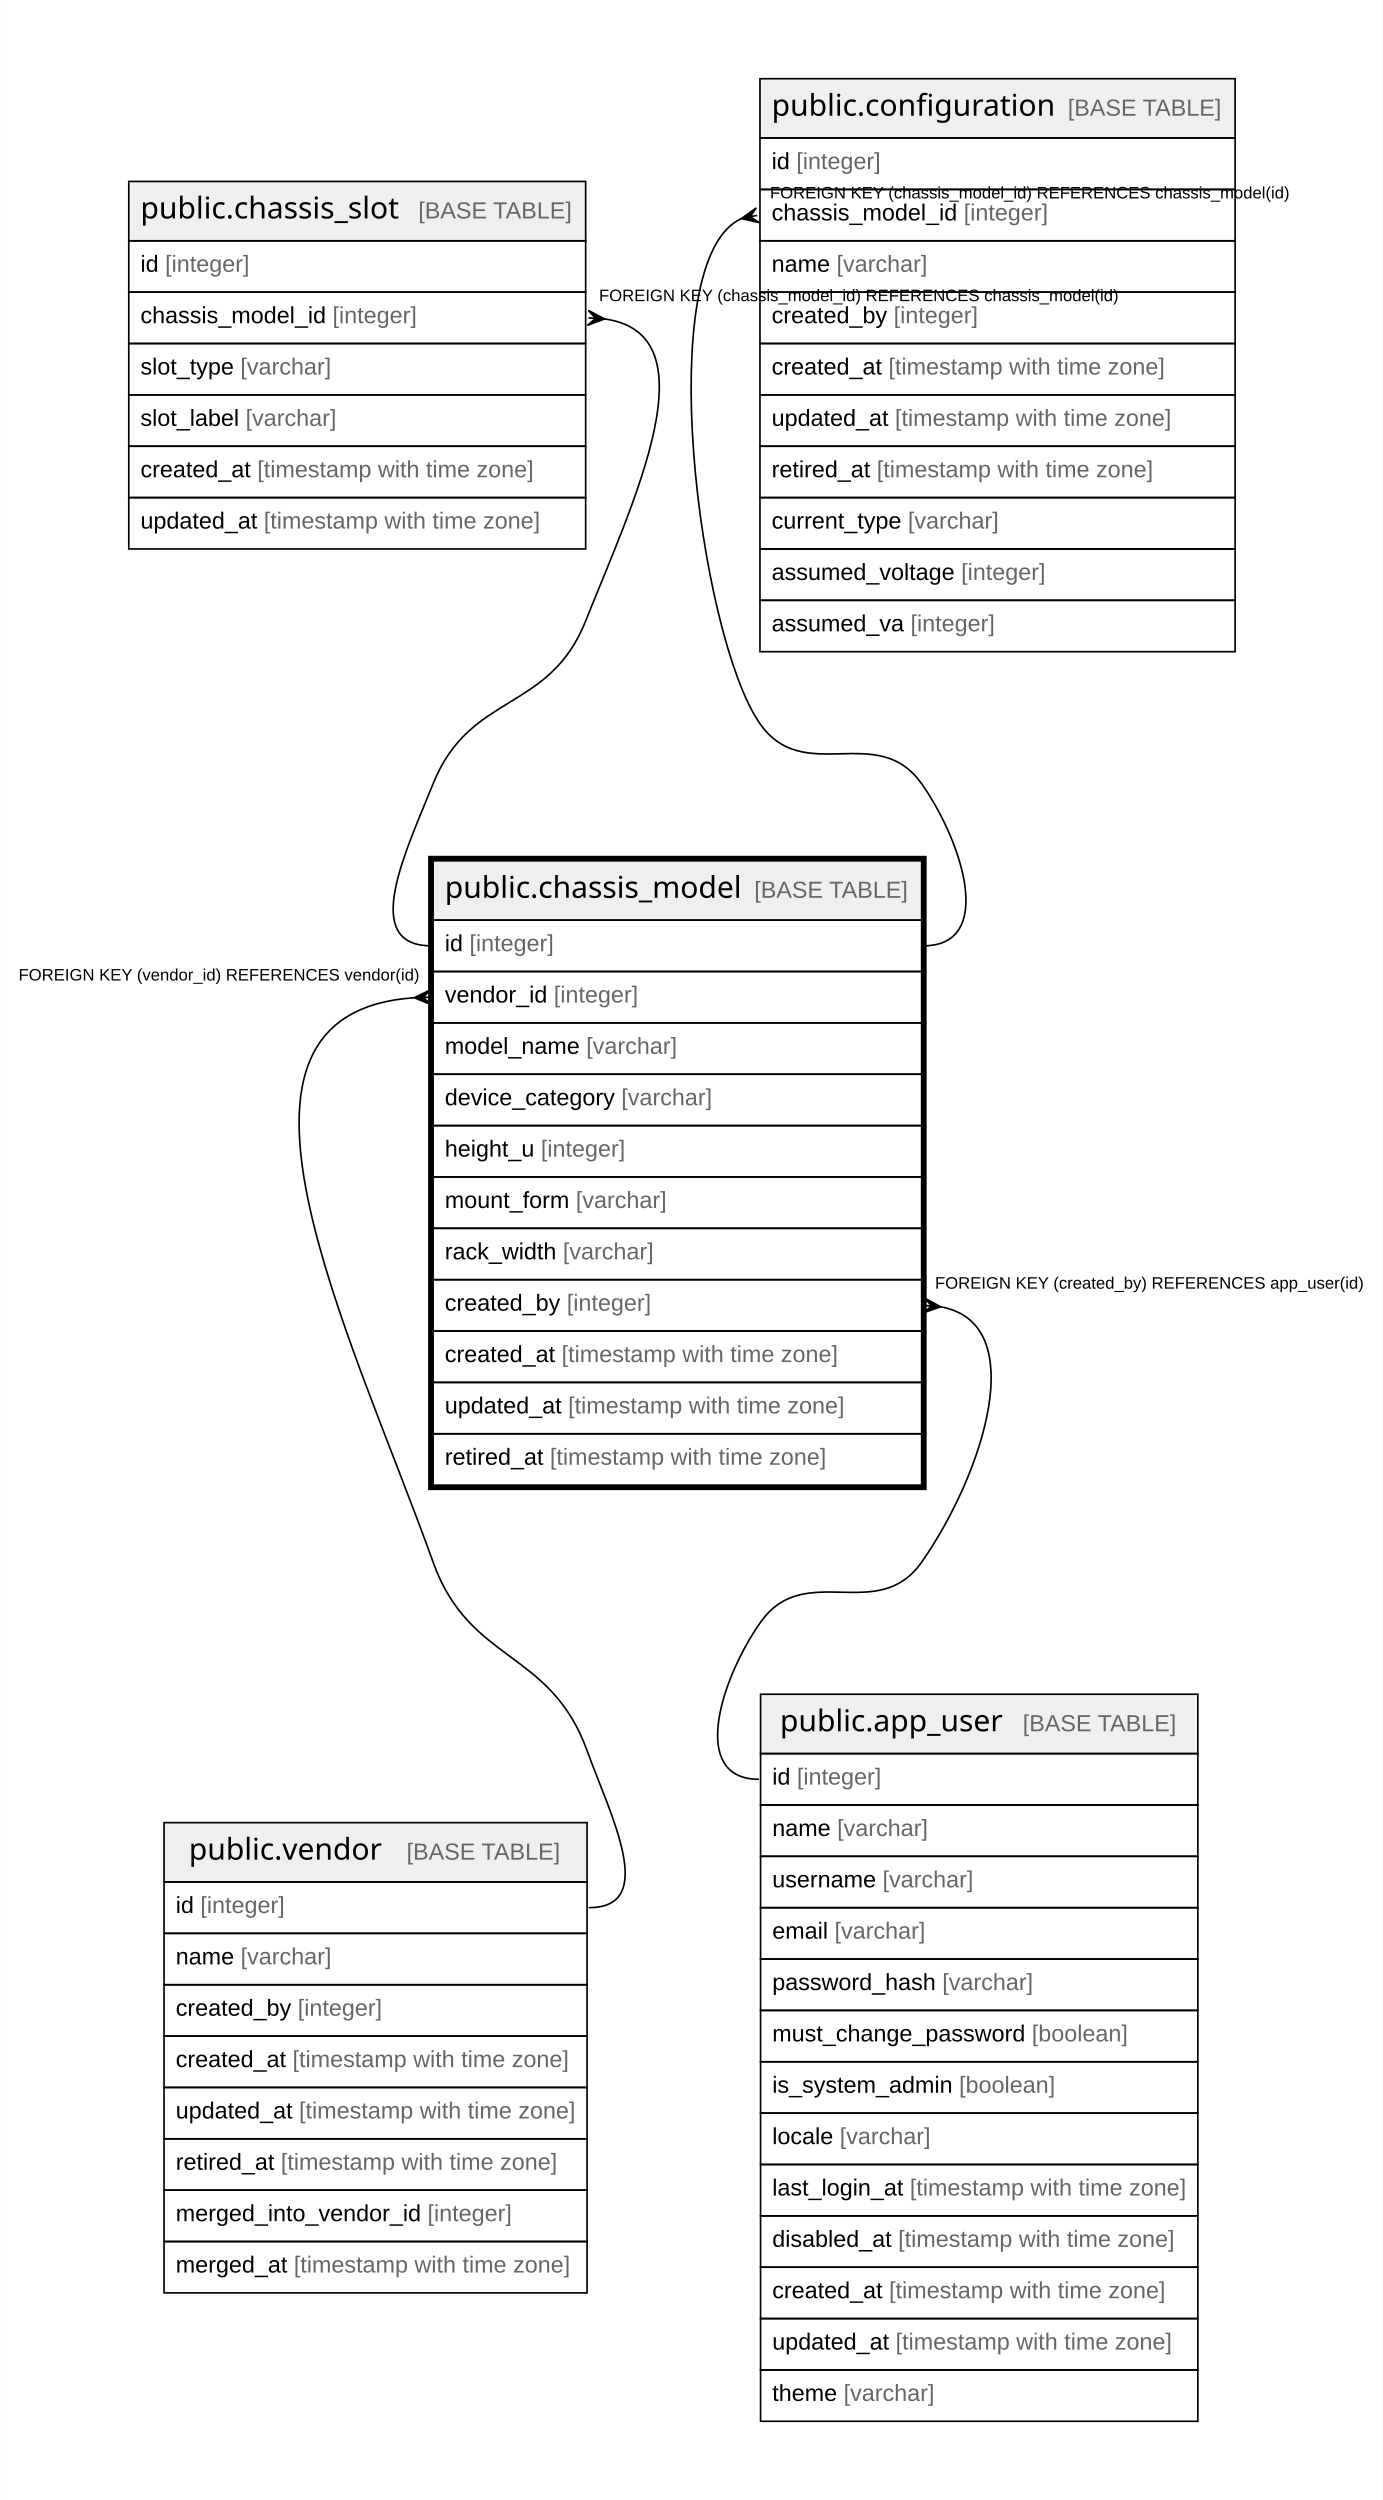
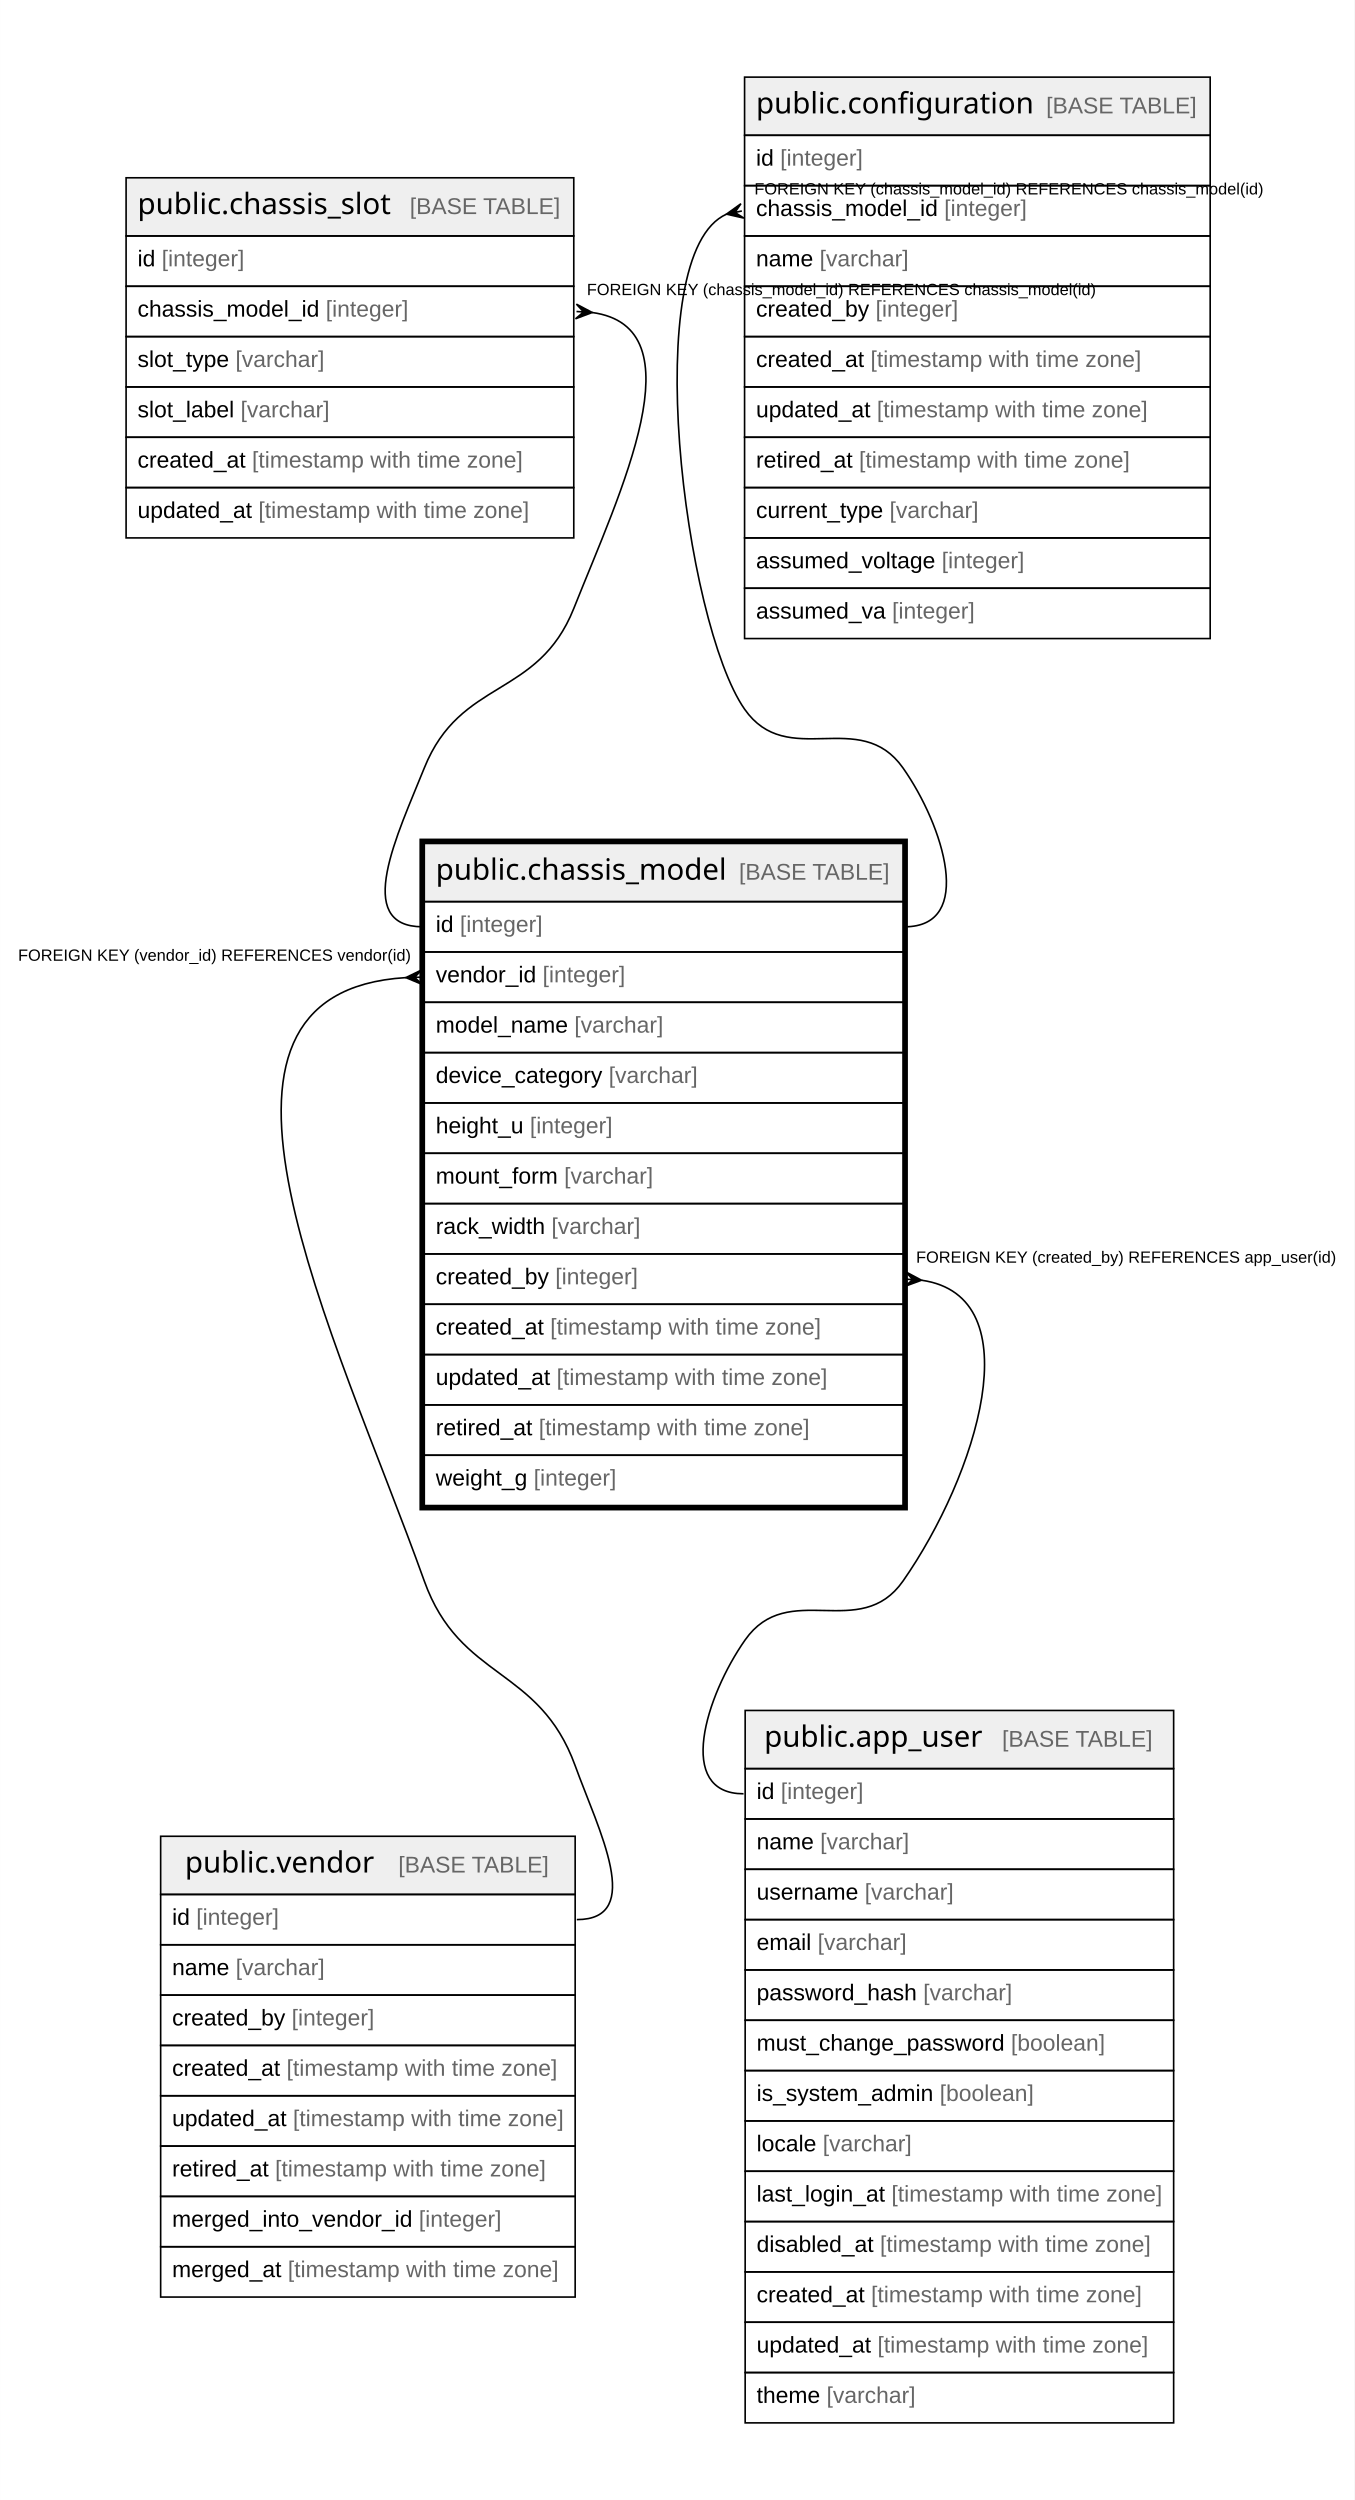
- <svg xmlns="http://www.w3.org/2000/svg" width="829pt" height="1499pt" viewBox="0.00 0.00 828.90 1499.20">
-   <g id="graph0" class="graph" transform="scale(1 1) rotate(0) translate(4 1495.2)">
-     <polygon fill="white" stroke="none" points="-4,4 -4,-1495.2 824.9,-1495.2 824.9,4 -4,4" />
+ <svg xmlns="http://www.w3.org/2000/svg" width="829pt" height="1530pt" viewBox="0.00 0.00 828.90 1530.00">
+   <g id="graph0" class="graph" transform="scale(1 1) rotate(0) translate(4 1526)">
+     <polygon fill="white" stroke="none" points="-4,4 -4,-1526 824.9,-1526 824.9,4 -4,4" />
    <g id="node1" class="node">
-       <polygon fill="#efefef" stroke="none" points="255.62,-943.4 255.62,-979 548.59,-979 548.59,-943.4 255.62,-943.4" />
-       <polygon fill="none" stroke="black" points="255.62,-943.4 255.62,-979 548.59,-979 548.59,-943.4 255.62,-943.4" />
-       <text text-anchor="start" x="262.62" y="-956.8" font-family="Arial Bold" font-size="18.00">public.chassis_model</text>
-       <text text-anchor="start" x="417.1" y="-956.8" font-family="Arial" font-size="14.00">    </text>
-       <text text-anchor="start" x="448.22" y="-956.8" font-family="Arial" font-size="14.00" fill="#666666">[BASE TABLE]</text>
+       <polygon fill="#efefef" stroke="none" points="255.62,-974.2 255.62,-1009.8 548.59,-1009.8 548.59,-974.2 255.62,-974.2" />
+       <polygon fill="none" stroke="black" points="255.62,-974.2 255.62,-1009.8 548.59,-1009.8 548.59,-974.2 255.62,-974.2" />
+       <text text-anchor="start" x="262.62" y="-987.6" font-family="Arial Bold" font-size="18.00">public.chassis_model</text>
+       <text text-anchor="start" x="417.1" y="-987.6" font-family="Arial" font-size="14.00">    </text>
+       <text text-anchor="start" x="448.22" y="-987.6" font-family="Arial" font-size="14.00" fill="#666666">[BASE TABLE]</text>
+       <polygon fill="none" stroke="black" points="255.62,-943.4 255.62,-974.2 548.59,-974.2 548.59,-943.4 255.62,-943.4" />
+       <text text-anchor="start" x="262.62" y="-955.6" font-family="Arial" font-size="14.00">id </text>
+       <text text-anchor="start" x="277.41" y="-955.6" font-family="Arial" font-size="14.00" fill="#666666">[integer]</text>
      <polygon fill="none" stroke="black" points="255.62,-912.6 255.62,-943.4 548.59,-943.4 548.59,-912.6 255.62,-912.6" />
-       <text text-anchor="start" x="262.62" y="-924.8" font-family="Arial" font-size="14.00">id </text>
-       <text text-anchor="start" x="277.41" y="-924.8" font-family="Arial" font-size="14.00" fill="#666666">[integer]</text>
+       <text text-anchor="start" x="262.62" y="-924.8" font-family="Arial" font-size="14.00">vendor_id </text>
+       <text text-anchor="start" x="328" y="-924.8" font-family="Arial" font-size="14.00" fill="#666666">[integer]</text>
      <polygon fill="none" stroke="black" points="255.62,-881.8 255.62,-912.6 548.59,-912.6 548.59,-881.8 255.62,-881.8" />
-       <text text-anchor="start" x="262.62" y="-894" font-family="Arial" font-size="14.00">vendor_id </text>
-       <text text-anchor="start" x="328" y="-894" font-family="Arial" font-size="14.00" fill="#666666">[integer]</text>
+       <text text-anchor="start" x="262.62" y="-894" font-family="Arial" font-size="14.00">model_name </text>
+       <text text-anchor="start" x="347.45" y="-894" font-family="Arial" font-size="14.00" fill="#666666">[varchar]</text>
      <polygon fill="none" stroke="black" points="255.62,-851 255.62,-881.8 548.59,-881.8 548.59,-851 255.62,-851" />
-       <text text-anchor="start" x="262.62" y="-863.2" font-family="Arial" font-size="14.00">model_name </text>
-       <text text-anchor="start" x="347.45" y="-863.2" font-family="Arial" font-size="14.00" fill="#666666">[varchar]</text>
+       <text text-anchor="start" x="262.62" y="-863.2" font-family="Arial" font-size="14.00">device_category </text>
+       <text text-anchor="start" x="368.47" y="-863.2" font-family="Arial" font-size="14.00" fill="#666666">[varchar]</text>
      <polygon fill="none" stroke="black" points="255.62,-820.2 255.62,-851 548.59,-851 548.59,-820.2 255.62,-820.2" />
-       <text text-anchor="start" x="262.62" y="-832.4" font-family="Arial" font-size="14.00">device_category </text>
-       <text text-anchor="start" x="368.47" y="-832.4" font-family="Arial" font-size="14.00" fill="#666666">[varchar]</text>
+       <text text-anchor="start" x="262.62" y="-832.4" font-family="Arial" font-size="14.00">height_u </text>
+       <text text-anchor="start" x="320.23" y="-832.4" font-family="Arial" font-size="14.00" fill="#666666">[integer]</text>
      <polygon fill="none" stroke="black" points="255.62,-789.4 255.62,-820.2 548.59,-820.2 548.59,-789.4 255.62,-789.4" />
-       <text text-anchor="start" x="262.62" y="-801.6" font-family="Arial" font-size="14.00">height_u </text>
-       <text text-anchor="start" x="320.23" y="-801.6" font-family="Arial" font-size="14.00" fill="#666666">[integer]</text>
+       <text text-anchor="start" x="262.62" y="-801.6" font-family="Arial" font-size="14.00">mount_form </text>
+       <text text-anchor="start" x="341.21" y="-801.6" font-family="Arial" font-size="14.00" fill="#666666">[varchar]</text>
      <polygon fill="none" stroke="black" points="255.62,-758.6 255.62,-789.4 548.59,-789.4 548.59,-758.6 255.62,-758.6" />
-       <text text-anchor="start" x="262.62" y="-770.8" font-family="Arial" font-size="14.00">mount_form </text>
-       <text text-anchor="start" x="341.21" y="-770.8" font-family="Arial" font-size="14.00" fill="#666666">[varchar]</text>
+       <text text-anchor="start" x="262.62" y="-770.8" font-family="Arial" font-size="14.00">rack_width </text>
+       <text text-anchor="start" x="333.43" y="-770.8" font-family="Arial" font-size="14.00" fill="#666666">[varchar]</text>
      <polygon fill="none" stroke="black" points="255.62,-727.8 255.62,-758.6 548.59,-758.6 548.59,-727.8 255.62,-727.8" />
-       <text text-anchor="start" x="262.62" y="-740" font-family="Arial" font-size="14.00">rack_width </text>
-       <text text-anchor="start" x="333.43" y="-740" font-family="Arial" font-size="14.00" fill="#666666">[varchar]</text>
+       <text text-anchor="start" x="262.62" y="-740" font-family="Arial" font-size="14.00">created_by </text>
+       <text text-anchor="start" x="335.78" y="-740" font-family="Arial" font-size="14.00" fill="#666666">[integer]</text>
      <polygon fill="none" stroke="black" points="255.62,-697 255.62,-727.8 548.59,-727.8 548.59,-697 255.62,-697" />
-       <text text-anchor="start" x="262.62" y="-709.2" font-family="Arial" font-size="14.00">created_by </text>
-       <text text-anchor="start" x="335.78" y="-709.2" font-family="Arial" font-size="14.00" fill="#666666">[integer]</text>
+       <text text-anchor="start" x="262.62" y="-709.2" font-family="Arial" font-size="14.00">created_at </text>
+       <text text-anchor="start" x="332.67" y="-709.2" font-family="Arial" font-size="14.00" fill="#666666">[timestamp with time zone]</text>
      <polygon fill="none" stroke="black" points="255.62,-666.2 255.62,-697 548.59,-697 548.59,-666.2 255.62,-666.2" />
-       <text text-anchor="start" x="262.62" y="-678.4" font-family="Arial" font-size="14.00">created_at </text>
-       <text text-anchor="start" x="332.67" y="-678.4" font-family="Arial" font-size="14.00" fill="#666666">[timestamp with time zone]</text>
+       <text text-anchor="start" x="262.62" y="-678.4" font-family="Arial" font-size="14.00">updated_at </text>
+       <text text-anchor="start" x="336.58" y="-678.4" font-family="Arial" font-size="14.00" fill="#666666">[timestamp with time zone]</text>
      <polygon fill="none" stroke="black" points="255.62,-635.4 255.62,-666.2 548.59,-666.2 548.59,-635.4 255.62,-635.4" />
-       <text text-anchor="start" x="262.62" y="-647.6" font-family="Arial" font-size="14.00">updated_at </text>
-       <text text-anchor="start" x="336.58" y="-647.6" font-family="Arial" font-size="14.00" fill="#666666">[timestamp with time zone]</text>
+       <text text-anchor="start" x="262.62" y="-647.6" font-family="Arial" font-size="14.00">retired_at </text>
+       <text text-anchor="start" x="325.66" y="-647.6" font-family="Arial" font-size="14.00" fill="#666666">[timestamp with time zone]</text>
      <polygon fill="none" stroke="black" points="255.62,-604.6 255.62,-635.4 548.59,-635.4 548.59,-604.6 255.62,-604.6" />
-       <text text-anchor="start" x="262.62" y="-616.8" font-family="Arial" font-size="14.00">retired_at </text>
-       <text text-anchor="start" x="325.66" y="-616.8" font-family="Arial" font-size="14.00" fill="#666666">[timestamp with time zone]</text>
-       <polygon fill="none" stroke="black" stroke-width="3" points="254.12,-603.1 254.12,-980.5 550.09,-980.5 550.09,-603.1 254.12,-603.1" />
+       <text text-anchor="start" x="262.62" y="-616.8" font-family="Arial" font-size="14.00">weight_g </text>
+       <text text-anchor="start" x="322.56" y="-616.8" font-family="Arial" font-size="14.00" fill="#666666">[integer]</text>
+       <polygon fill="none" stroke="black" stroke-width="3" points="254.12,-603.1 254.12,-1011.3 550.09,-1011.3 550.09,-603.1 254.12,-603.1" />
    </g>
    <g id="node4" class="node">
      <polygon fill="#efefef" stroke="none" points="94.27,-366.6 94.27,-402.2 347.95,-402.2 347.95,-366.6 94.27,-366.6" />
      <polygon fill="none" stroke="black" points="94.27,-366.6 94.27,-402.2 347.95,-402.2 347.95,-366.6 94.27,-366.6" />
      <text text-anchor="start" x="109.13" y="-380" font-family="Arial Bold" font-size="18.00">public.vendor</text>
      <text text-anchor="start" x="208.6" y="-380" font-family="Arial" font-size="14.00">    </text>
      <text text-anchor="start" x="239.72" y="-380" font-family="Arial" font-size="14.00" fill="#666666">[BASE TABLE]</text>
      <polygon fill="none" stroke="black" points="94.27,-335.8 94.27,-366.6 347.95,-366.6 347.95,-335.8 94.27,-335.8" />
      <text text-anchor="start" x="101.27" y="-348" font-family="Arial" font-size="14.00">id </text>
      <text text-anchor="start" x="116.05" y="-348" font-family="Arial" font-size="14.00" fill="#666666">[integer]</text>
      <polygon fill="none" stroke="black" points="94.27,-305 94.27,-335.8 347.95,-335.8 347.95,-305 94.27,-305" />
      <text text-anchor="start" x="101.27" y="-317.2" font-family="Arial" font-size="14.00">name </text>
      <text text-anchor="start" x="140.18" y="-317.2" font-family="Arial" font-size="14.00" fill="#666666">[varchar]</text>
      <polygon fill="none" stroke="black" points="94.27,-274.2 94.27,-305 347.95,-305 347.95,-274.2 94.27,-274.2" />
      <text text-anchor="start" x="101.27" y="-286.4" font-family="Arial" font-size="14.00">created_by </text>
      <text text-anchor="start" x="174.43" y="-286.4" font-family="Arial" font-size="14.00" fill="#666666">[integer]</text>
      <polygon fill="none" stroke="black" points="94.27,-243.4 94.27,-274.2 347.95,-274.2 347.95,-243.4 94.27,-243.4" />
      <text text-anchor="start" x="101.27" y="-255.6" font-family="Arial" font-size="14.00">created_at </text>
      <text text-anchor="start" x="171.31" y="-255.6" font-family="Arial" font-size="14.00" fill="#666666">[timestamp with time zone]</text>
      <polygon fill="none" stroke="black" points="94.27,-212.6 94.27,-243.4 347.95,-243.4 347.95,-212.6 94.27,-212.6" />
      <text text-anchor="start" x="101.27" y="-224.8" font-family="Arial" font-size="14.00">updated_at </text>
      <text text-anchor="start" x="175.23" y="-224.8" font-family="Arial" font-size="14.00" fill="#666666">[timestamp with time zone]</text>
      <polygon fill="none" stroke="black" points="94.27,-181.8 94.27,-212.6 347.95,-212.6 347.95,-181.8 94.27,-181.8" />
      <text text-anchor="start" x="101.27" y="-194" font-family="Arial" font-size="14.00">retired_at </text>
      <text text-anchor="start" x="164.3" y="-194" font-family="Arial" font-size="14.00" fill="#666666">[timestamp with time zone]</text>
      <polygon fill="none" stroke="black" points="94.27,-151 94.27,-181.8 347.95,-181.8 347.95,-151 94.27,-151" />
      <text text-anchor="start" x="101.27" y="-163.2" font-family="Arial" font-size="14.00">merged_into_vendor_id </text>
      <text text-anchor="start" x="252.26" y="-163.2" font-family="Arial" font-size="14.00" fill="#666666">[integer]</text>
      <polygon fill="none" stroke="black" points="94.27,-120.2 94.27,-151 347.95,-151 347.95,-120.2 94.27,-120.2" />
      <text text-anchor="start" x="101.27" y="-132.4" font-family="Arial" font-size="14.00">merged_at </text>
      <text text-anchor="start" x="172.09" y="-132.4" font-family="Arial" font-size="14.00" fill="#666666">[timestamp with time zone]</text>
    </g>
    <g id="edge3" class="edge">
-       <path fill="none" stroke="black" d="M244.45,-896.88C108.74,-887.99 206.03,-696.83 255.62,-558.4 277.5,-497.35 325.84,-506.37 347.95,-445.4 362.22,-406.04 390.82,-351.2 348.95,-351.2" />
-       <polygon fill="black" stroke="black" points="244.3,-896.87 254.15,-901.69 249.63,-897.04 253.96,-897.18 253.96,-897.18 253.96,-897.18 249.63,-897.04 254.43,-892.69 244.3,-896.87" />
-       <text text-anchor="start" x="7" y="-907.2" font-family="Arial" font-size="10.00">FOREIGN KEY (vendor_id) REFERENCES vendor(id)</text>
+       <path fill="none" stroke="black" d="M244.41,-927.71C95.05,-918.79 201.43,-709.73 255.62,-558.4 277.49,-497.34 325.84,-506.37 347.95,-445.4 362.22,-406.04 390.82,-351.2 348.95,-351.2" />
+       <polygon fill="black" stroke="black" points="244.29,-927.7 254.16,-932.49 249.63,-927.86 253.96,-927.98 253.96,-927.98 253.96,-927.98 249.63,-927.86 254.42,-923.49 244.29,-927.7" />
+       <text text-anchor="start" x="7" y="-938" font-family="Arial" font-size="10.00">FOREIGN KEY (vendor_id) REFERENCES vendor(id)</text>
    </g>
    <g id="node5" class="node">
      <polygon fill="#efefef" stroke="none" points="451.99,-443.6 451.99,-479.2 714.22,-479.2 714.22,-443.6 451.99,-443.6" />
      <polygon fill="none" stroke="black" points="451.99,-443.6 451.99,-479.2 714.22,-479.2 714.22,-443.6 451.99,-443.6" />
      <text text-anchor="start" x="463.63" y="-457" font-family="Arial Bold" font-size="18.00">public.app_user</text>
      <text text-anchor="start" x="578.1" y="-457" font-family="Arial" font-size="14.00">    </text>
      <text text-anchor="start" x="609.21" y="-457" font-family="Arial" font-size="14.00" fill="#666666">[BASE TABLE]</text>
      <polygon fill="none" stroke="black" points="451.99,-412.8 451.99,-443.6 714.22,-443.6 714.22,-412.8 451.99,-412.8" />
      <text text-anchor="start" x="458.99" y="-425" font-family="Arial" font-size="14.00">id </text>
      <text text-anchor="start" x="473.78" y="-425" font-family="Arial" font-size="14.00" fill="#666666">[integer]</text>
      <polygon fill="none" stroke="black" points="451.99,-382 451.99,-412.8 714.22,-412.8 714.22,-382 451.99,-382" />
      <text text-anchor="start" x="458.99" y="-394.2" font-family="Arial" font-size="14.00">name </text>
      <text text-anchor="start" x="497.9" y="-394.2" font-family="Arial" font-size="14.00" fill="#666666">[varchar]</text>
      <polygon fill="none" stroke="black" points="451.99,-351.2 451.99,-382 714.22,-382 714.22,-351.2 451.99,-351.2" />
      <text text-anchor="start" x="458.99" y="-363.4" font-family="Arial" font-size="14.00">username </text>
      <text text-anchor="start" x="525.14" y="-363.4" font-family="Arial" font-size="14.00" fill="#666666">[varchar]</text>
      <polygon fill="none" stroke="black" points="451.99,-320.4 451.99,-351.2 714.22,-351.2 714.22,-320.4 451.99,-320.4" />
      <text text-anchor="start" x="458.99" y="-332.6" font-family="Arial" font-size="14.00">email </text>
      <text text-anchor="start" x="496.34" y="-332.6" font-family="Arial" font-size="14.00" fill="#666666">[varchar]</text>
      <polygon fill="none" stroke="black" points="451.99,-289.6 451.99,-320.4 714.22,-320.4 714.22,-289.6 451.99,-289.6" />
      <text text-anchor="start" x="458.99" y="-301.8" font-family="Arial" font-size="14.00">password_hash </text>
      <text text-anchor="start" x="560.95" y="-301.8" font-family="Arial" font-size="14.00" fill="#666666">[varchar]</text>
      <polygon fill="none" stroke="black" points="451.99,-258.8 451.99,-289.6 714.22,-289.6 714.22,-258.8 451.99,-258.8" />
      <text text-anchor="start" x="458.99" y="-271" font-family="Arial" font-size="14.00">must_change_password </text>
      <text text-anchor="start" x="614.64" y="-271" font-family="Arial" font-size="14.00" fill="#666666">[boolean]</text>
      <polygon fill="none" stroke="black" points="451.99,-228 451.99,-258.8 714.22,-258.8 714.22,-228 451.99,-228" />
      <text text-anchor="start" x="458.99" y="-240.2" font-family="Arial" font-size="14.00">is_system_admin </text>
      <text text-anchor="start" x="571.04" y="-240.2" font-family="Arial" font-size="14.00" fill="#666666">[boolean]</text>
      <polygon fill="none" stroke="black" points="451.99,-197.2 451.99,-228 714.22,-228 714.22,-197.2 451.99,-197.2" />
      <text text-anchor="start" x="458.99" y="-209.4" font-family="Arial" font-size="14.00">locale </text>
      <text text-anchor="start" x="499.46" y="-209.4" font-family="Arial" font-size="14.00" fill="#666666">[varchar]</text>
      <polygon fill="none" stroke="black" points="451.99,-166.4 451.99,-197.2 714.22,-197.2 714.22,-166.4 451.99,-166.4" />
      <text text-anchor="start" x="458.99" y="-178.6" font-family="Arial" font-size="14.00">last_login_at </text>
      <text text-anchor="start" x="541.5" y="-178.6" font-family="Arial" font-size="14.00" fill="#666666">[timestamp with time zone]</text>
      <polygon fill="none" stroke="black" points="451.99,-135.6 451.99,-166.4 714.22,-166.4 714.22,-135.6 451.99,-135.6" />
      <text text-anchor="start" x="458.99" y="-147.8" font-family="Arial" font-size="14.00">disabled_at </text>
      <text text-anchor="start" x="534.5" y="-147.8" font-family="Arial" font-size="14.00" fill="#666666">[timestamp with time zone]</text>
      <polygon fill="none" stroke="black" points="451.99,-104.8 451.99,-135.6 714.22,-135.6 714.22,-104.8 451.99,-104.8" />
      <text text-anchor="start" x="458.99" y="-117" font-family="Arial" font-size="14.00">created_at </text>
      <text text-anchor="start" x="529.04" y="-117" font-family="Arial" font-size="14.00" fill="#666666">[timestamp with time zone]</text>
      <polygon fill="none" stroke="black" points="451.99,-74 451.99,-104.8 714.22,-104.8 714.22,-74 451.99,-74" />
      <text text-anchor="start" x="458.99" y="-86.2" font-family="Arial" font-size="14.00">updated_at </text>
      <text text-anchor="start" x="532.95" y="-86.2" font-family="Arial" font-size="14.00" fill="#666666">[timestamp with time zone]</text>
      <polygon fill="none" stroke="black" points="451.99,-43.2 451.99,-74 714.22,-74 714.22,-43.2 451.99,-43.2" />
      <text text-anchor="start" x="458.99" y="-55.4" font-family="Arial" font-size="14.00">theme </text>
      <text text-anchor="start" x="501.79" y="-55.4" font-family="Arial" font-size="14.00" fill="#666666">[varchar]</text>
    </g>
    <g id="edge4" class="edge">
-       <path fill="none" stroke="black" d="M559.95,-711.54C614.7,-701.82 585.67,-611.42 548.59,-558.4 522.33,-520.85 478.33,-559.89 451.99,-522.4 427.93,-488.14 409.13,-428.2 450.99,-428.2" />
-       <polygon fill="black" stroke="black" points="559.89,-711.55 549.55,-707.89 554.57,-711.99 550.26,-712.34 550.26,-712.34 550.26,-712.34 554.57,-711.99 550.29,-716.86 559.89,-711.55" />
-       <text text-anchor="start" x="556.59" y="-722.4" font-family="Arial" font-size="10.00">FOREIGN KEY (created_by) REFERENCES app_user(id)</text>
+       <path fill="none" stroke="black" d="M559.95,-742.5C628.46,-732.75 593.51,-622.71 548.59,-558.4 522.35,-520.84 478.33,-559.89 451.99,-522.4 427.93,-488.14 409.13,-428.2 450.99,-428.2" />
+       <polygon fill="black" stroke="black" points="559.9,-742.51 549.62,-738.69 554.58,-742.86 550.26,-743.16 550.26,-743.16 550.26,-743.16 554.58,-742.86 550.23,-747.67 559.9,-742.51" />
+       <text text-anchor="start" x="556.59" y="-753.2" font-family="Arial" font-size="10.00">FOREIGN KEY (created_by) REFERENCES app_user(id)</text>
    </g>
    <g id="node2" class="node">
-       <polygon fill="#efefef" stroke="none" points="73.12,-1350.8 73.12,-1386.4 347.1,-1386.4 347.1,-1350.8 73.12,-1350.8" />
-       <polygon fill="none" stroke="black" points="73.12,-1350.8 73.12,-1386.4 347.1,-1386.4 347.1,-1350.8 73.12,-1350.8" />
-       <text text-anchor="start" x="80.12" y="-1364.2" font-family="Arial Bold" font-size="18.00">public.chassis_slot</text>
-       <text text-anchor="start" x="215.61" y="-1364.2" font-family="Arial" font-size="14.00">    </text>
-       <text text-anchor="start" x="246.73" y="-1364.2" font-family="Arial" font-size="14.00" fill="#666666">[BASE TABLE]</text>
+       <polygon fill="#efefef" stroke="none" points="73.12,-1381.6 73.12,-1417.2 347.1,-1417.2 347.1,-1381.6 73.12,-1381.6" />
+       <polygon fill="none" stroke="black" points="73.12,-1381.6 73.12,-1417.2 347.1,-1417.2 347.1,-1381.6 73.12,-1381.6" />
+       <text text-anchor="start" x="80.12" y="-1395" font-family="Arial Bold" font-size="18.00">public.chassis_slot</text>
+       <text text-anchor="start" x="215.61" y="-1395" font-family="Arial" font-size="14.00">    </text>
+       <text text-anchor="start" x="246.73" y="-1395" font-family="Arial" font-size="14.00" fill="#666666">[BASE TABLE]</text>
+       <polygon fill="none" stroke="black" points="73.12,-1350.8 73.12,-1381.6 347.1,-1381.6 347.1,-1350.8 73.12,-1350.8" />
+       <text text-anchor="start" x="80.12" y="-1363" font-family="Arial" font-size="14.00">id </text>
+       <text text-anchor="start" x="94.9" y="-1363" font-family="Arial" font-size="14.00" fill="#666666">[integer]</text>
      <polygon fill="none" stroke="black" points="73.12,-1320 73.12,-1350.8 347.1,-1350.8 347.1,-1320 73.12,-1320" />
-       <text text-anchor="start" x="80.12" y="-1332.2" font-family="Arial" font-size="14.00">id </text>
-       <text text-anchor="start" x="94.9" y="-1332.2" font-family="Arial" font-size="14.00" fill="#666666">[integer]</text>
+       <text text-anchor="start" x="80.12" y="-1332.2" font-family="Arial" font-size="14.00">chassis_model_id </text>
+       <text text-anchor="start" x="195.29" y="-1332.2" font-family="Arial" font-size="14.00" fill="#666666">[integer]</text>
      <polygon fill="none" stroke="black" points="73.12,-1289.2 73.12,-1320 347.1,-1320 347.1,-1289.2 73.12,-1289.2" />
-       <text text-anchor="start" x="80.12" y="-1301.4" font-family="Arial" font-size="14.00">chassis_model_id </text>
-       <text text-anchor="start" x="195.29" y="-1301.4" font-family="Arial" font-size="14.00" fill="#666666">[integer]</text>
+       <text text-anchor="start" x="80.12" y="-1301.4" font-family="Arial" font-size="14.00">slot_type </text>
+       <text text-anchor="start" x="140.04" y="-1301.4" font-family="Arial" font-size="14.00" fill="#666666">[varchar]</text>
      <polygon fill="none" stroke="black" points="73.12,-1258.4 73.12,-1289.2 347.1,-1289.2 347.1,-1258.4 73.12,-1258.4" />
-       <text text-anchor="start" x="80.12" y="-1270.6" font-family="Arial" font-size="14.00">slot_type </text>
-       <text text-anchor="start" x="140.04" y="-1270.6" font-family="Arial" font-size="14.00" fill="#666666">[varchar]</text>
+       <text text-anchor="start" x="80.12" y="-1270.6" font-family="Arial" font-size="14.00">slot_label </text>
+       <text text-anchor="start" x="143.16" y="-1270.6" font-family="Arial" font-size="14.00" fill="#666666">[varchar]</text>
      <polygon fill="none" stroke="black" points="73.12,-1227.6 73.12,-1258.4 347.1,-1258.4 347.1,-1227.6 73.12,-1227.6" />
-       <text text-anchor="start" x="80.12" y="-1239.8" font-family="Arial" font-size="14.00">slot_label </text>
-       <text text-anchor="start" x="143.16" y="-1239.8" font-family="Arial" font-size="14.00" fill="#666666">[varchar]</text>
+       <text text-anchor="start" x="80.12" y="-1239.8" font-family="Arial" font-size="14.00">created_at </text>
+       <text text-anchor="start" x="150.17" y="-1239.8" font-family="Arial" font-size="14.00" fill="#666666">[timestamp with time zone]</text>
      <polygon fill="none" stroke="black" points="73.12,-1196.8 73.12,-1227.6 347.1,-1227.6 347.1,-1196.8 73.12,-1196.8" />
-       <text text-anchor="start" x="80.12" y="-1209" font-family="Arial" font-size="14.00">created_at </text>
-       <text text-anchor="start" x="150.17" y="-1209" font-family="Arial" font-size="14.00" fill="#666666">[timestamp with time zone]</text>
-       <polygon fill="none" stroke="black" points="73.12,-1166 73.12,-1196.8 347.1,-1196.8 347.1,-1166 73.12,-1166" />
-       <text text-anchor="start" x="80.12" y="-1178.2" font-family="Arial" font-size="14.00">updated_at </text>
-       <text text-anchor="start" x="154.08" y="-1178.2" font-family="Arial" font-size="14.00" fill="#666666">[timestamp with time zone]</text>
+       <text text-anchor="start" x="80.12" y="-1209" font-family="Arial" font-size="14.00">updated_at </text>
+       <text text-anchor="start" x="154.08" y="-1209" font-family="Arial" font-size="14.00" fill="#666666">[timestamp with time zone]</text>
    </g>
    <g id="edge1" class="edge">
-       <path fill="none" stroke="black" d="M358.2,-1303.97C424.28,-1295.07 375.67,-1194.49 347.1,-1122.8 325.09,-1067.57 277.77,-1080.37 255.62,-1025.2 239.53,-985.11 211.42,-928 254.62,-928" />
-       <polygon fill="black" stroke="black" points="358.41,-1303.95 348.15,-1300.09 353.09,-1304.29 348.77,-1304.56 348.77,-1304.56 348.77,-1304.56 353.09,-1304.29 348.71,-1309.07 358.41,-1303.95" />
-       <text text-anchor="start" x="355.1" y="-1314.6" font-family="Arial" font-size="10.00">FOREIGN KEY (chassis_model_id) REFERENCES chassis_model(id)</text>
+       <path fill="none" stroke="black" d="M358.2,-1334.77C424.28,-1325.87 375.67,-1225.29 347.1,-1153.6 325.09,-1098.37 277.77,-1111.17 255.62,-1056 239.53,-1015.91 211.42,-958.8 254.62,-958.8" />
+       <polygon fill="black" stroke="black" points="358.41,-1334.75 348.15,-1330.89 353.09,-1335.09 348.77,-1335.36 348.77,-1335.36 348.77,-1335.36 353.09,-1335.09 348.71,-1339.87 358.41,-1334.75" />
+       <text text-anchor="start" x="355.1" y="-1345.4" font-family="Arial" font-size="10.00">FOREIGN KEY (chassis_model_id) REFERENCES chassis_model(id)</text>
    </g>
    <g id="node3" class="node">
-       <polygon fill="#efefef" stroke="none" points="451.63,-1412.4 451.63,-1448 736.58,-1448 736.58,-1412.4 451.63,-1412.4" />
-       <polygon fill="none" stroke="black" points="451.63,-1412.4 451.63,-1448 736.58,-1448 736.58,-1412.4 451.63,-1412.4" />
-       <text text-anchor="start" x="458.63" y="-1425.8" font-family="Arial Bold" font-size="18.00">public.configuration</text>
-       <text text-anchor="start" x="605.09" y="-1425.8" font-family="Arial" font-size="14.00">    </text>
-       <text text-anchor="start" x="636.21" y="-1425.8" font-family="Arial" font-size="14.00" fill="#666666">[BASE TABLE]</text>
+       <polygon fill="#efefef" stroke="none" points="451.63,-1443.2 451.63,-1478.8 736.58,-1478.8 736.58,-1443.2 451.63,-1443.2" />
+       <polygon fill="none" stroke="black" points="451.63,-1443.2 451.63,-1478.8 736.58,-1478.8 736.58,-1443.2 451.63,-1443.2" />
+       <text text-anchor="start" x="458.63" y="-1456.6" font-family="Arial Bold" font-size="18.00">public.configuration</text>
+       <text text-anchor="start" x="605.09" y="-1456.6" font-family="Arial" font-size="14.00">    </text>
+       <text text-anchor="start" x="636.21" y="-1456.6" font-family="Arial" font-size="14.00" fill="#666666">[BASE TABLE]</text>
+       <polygon fill="none" stroke="black" points="451.63,-1412.4 451.63,-1443.2 736.58,-1443.2 736.58,-1412.4 451.63,-1412.4" />
+       <text text-anchor="start" x="458.63" y="-1424.6" font-family="Arial" font-size="14.00">id </text>
+       <text text-anchor="start" x="473.42" y="-1424.6" font-family="Arial" font-size="14.00" fill="#666666">[integer]</text>
      <polygon fill="none" stroke="black" points="451.63,-1381.6 451.63,-1412.4 736.58,-1412.4 736.58,-1381.6 451.63,-1381.6" />
-       <text text-anchor="start" x="458.63" y="-1393.8" font-family="Arial" font-size="14.00">id </text>
-       <text text-anchor="start" x="473.42" y="-1393.8" font-family="Arial" font-size="14.00" fill="#666666">[integer]</text>
+       <text text-anchor="start" x="458.63" y="-1393.8" font-family="Arial" font-size="14.00">chassis_model_id </text>
+       <text text-anchor="start" x="573.8" y="-1393.8" font-family="Arial" font-size="14.00" fill="#666666">[integer]</text>
      <polygon fill="none" stroke="black" points="451.63,-1350.8 451.63,-1381.6 736.58,-1381.6 736.58,-1350.8 451.63,-1350.8" />
-       <text text-anchor="start" x="458.63" y="-1363" font-family="Arial" font-size="14.00">chassis_model_id </text>
-       <text text-anchor="start" x="573.8" y="-1363" font-family="Arial" font-size="14.00" fill="#666666">[integer]</text>
+       <text text-anchor="start" x="458.63" y="-1363" font-family="Arial" font-size="14.00">name </text>
+       <text text-anchor="start" x="497.54" y="-1363" font-family="Arial" font-size="14.00" fill="#666666">[varchar]</text>
      <polygon fill="none" stroke="black" points="451.63,-1320 451.63,-1350.8 736.58,-1350.8 736.58,-1320 451.63,-1320" />
-       <text text-anchor="start" x="458.63" y="-1332.2" font-family="Arial" font-size="14.00">name </text>
-       <text text-anchor="start" x="497.54" y="-1332.2" font-family="Arial" font-size="14.00" fill="#666666">[varchar]</text>
+       <text text-anchor="start" x="458.63" y="-1332.2" font-family="Arial" font-size="14.00">created_by </text>
+       <text text-anchor="start" x="531.79" y="-1332.2" font-family="Arial" font-size="14.00" fill="#666666">[integer]</text>
      <polygon fill="none" stroke="black" points="451.63,-1289.2 451.63,-1320 736.58,-1320 736.58,-1289.2 451.63,-1289.2" />
-       <text text-anchor="start" x="458.63" y="-1301.4" font-family="Arial" font-size="14.00">created_by </text>
-       <text text-anchor="start" x="531.79" y="-1301.4" font-family="Arial" font-size="14.00" fill="#666666">[integer]</text>
+       <text text-anchor="start" x="458.63" y="-1301.4" font-family="Arial" font-size="14.00">created_at </text>
+       <text text-anchor="start" x="528.68" y="-1301.4" font-family="Arial" font-size="14.00" fill="#666666">[timestamp with time zone]</text>
      <polygon fill="none" stroke="black" points="451.63,-1258.4 451.63,-1289.2 736.58,-1289.2 736.58,-1258.4 451.63,-1258.4" />
-       <text text-anchor="start" x="458.63" y="-1270.6" font-family="Arial" font-size="14.00">created_at </text>
-       <text text-anchor="start" x="528.68" y="-1270.6" font-family="Arial" font-size="14.00" fill="#666666">[timestamp with time zone]</text>
+       <text text-anchor="start" x="458.63" y="-1270.6" font-family="Arial" font-size="14.00">updated_at </text>
+       <text text-anchor="start" x="532.59" y="-1270.6" font-family="Arial" font-size="14.00" fill="#666666">[timestamp with time zone]</text>
      <polygon fill="none" stroke="black" points="451.63,-1227.6 451.63,-1258.4 736.58,-1258.4 736.58,-1227.6 451.63,-1227.6" />
-       <text text-anchor="start" x="458.63" y="-1239.8" font-family="Arial" font-size="14.00">updated_at </text>
-       <text text-anchor="start" x="532.59" y="-1239.8" font-family="Arial" font-size="14.00" fill="#666666">[timestamp with time zone]</text>
+       <text text-anchor="start" x="458.63" y="-1239.8" font-family="Arial" font-size="14.00">retired_at </text>
+       <text text-anchor="start" x="521.67" y="-1239.8" font-family="Arial" font-size="14.00" fill="#666666">[timestamp with time zone]</text>
      <polygon fill="none" stroke="black" points="451.63,-1196.8 451.63,-1227.6 736.58,-1227.6 736.58,-1196.8 451.63,-1196.8" />
-       <text text-anchor="start" x="458.63" y="-1209" font-family="Arial" font-size="14.00">retired_at </text>
-       <text text-anchor="start" x="521.67" y="-1209" font-family="Arial" font-size="14.00" fill="#666666">[timestamp with time zone]</text>
+       <text text-anchor="start" x="458.63" y="-1209" font-family="Arial" font-size="14.00">current_type </text>
+       <text text-anchor="start" x="540.34" y="-1209" font-family="Arial" font-size="14.00" fill="#666666">[varchar]</text>
      <polygon fill="none" stroke="black" points="451.63,-1166 451.63,-1196.8 736.58,-1196.8 736.58,-1166 451.63,-1166" />
-       <text text-anchor="start" x="458.63" y="-1178.2" font-family="Arial" font-size="14.00">current_type </text>
-       <text text-anchor="start" x="540.34" y="-1178.2" font-family="Arial" font-size="14.00" fill="#666666">[varchar]</text>
+       <text text-anchor="start" x="458.63" y="-1178.2" font-family="Arial" font-size="14.00">assumed_voltage </text>
+       <text text-anchor="start" x="572.26" y="-1178.2" font-family="Arial" font-size="14.00" fill="#666666">[integer]</text>
      <polygon fill="none" stroke="black" points="451.63,-1135.2 451.63,-1166 736.58,-1166 736.58,-1135.2 451.63,-1135.2" />
-       <text text-anchor="start" x="458.63" y="-1147.4" font-family="Arial" font-size="14.00">assumed_voltage </text>
-       <text text-anchor="start" x="572.26" y="-1147.4" font-family="Arial" font-size="14.00" fill="#666666">[integer]</text>
-       <polygon fill="none" stroke="black" points="451.63,-1104.4 451.63,-1135.2 736.58,-1135.2 736.58,-1104.4 451.63,-1104.4" />
-       <text text-anchor="start" x="458.63" y="-1116.6" font-family="Arial" font-size="14.00">assumed_va </text>
-       <text text-anchor="start" x="541.9" y="-1116.6" font-family="Arial" font-size="14.00" fill="#666666">[integer]</text>
+       <text text-anchor="start" x="458.63" y="-1147.4" font-family="Arial" font-size="14.00">assumed_va </text>
+       <text text-anchor="start" x="541.9" y="-1147.4" font-family="Arial" font-size="14.00" fill="#666666">[integer]</text>
    </g>
    <g id="edge2" class="edge">
-       <path fill="none" stroke="black" d="M440.71,-1364.18C386.04,-1340.43 414.89,-1113.85 451.63,-1061.2 477.94,-1023.5 522.15,-1062.8 548.59,-1025.2 573.44,-989.86 592.79,-928 549.59,-928" />
-       <polygon fill="black" stroke="black" points="440.51,-1364.14 449.41,-1370.54 445.73,-1365.2 449.98,-1366.07 449.98,-1366.07 449.98,-1366.07 445.73,-1365.2 451.2,-1361.72 440.51,-1364.14" />
-       <text text-anchor="start" x="457.63" y="-1376.2" font-family="Arial" font-size="10.00">FOREIGN KEY (chassis_model_id) REFERENCES chassis_model(id)</text>
+       <path fill="none" stroke="black" d="M440.71,-1394.98C386.04,-1371.23 414.89,-1144.65 451.63,-1092 477.94,-1054.3 522.15,-1093.6 548.59,-1056 573.44,-1020.66 592.79,-958.8 549.59,-958.8" />
+       <polygon fill="black" stroke="black" points="440.51,-1394.94 449.41,-1401.34 445.73,-1396 449.98,-1396.87 449.98,-1396.87 449.98,-1396.87 445.73,-1396 451.2,-1392.52 440.51,-1394.94" />
+       <text text-anchor="start" x="457.63" y="-1407" font-family="Arial" font-size="10.00">FOREIGN KEY (chassis_model_id) REFERENCES chassis_model(id)</text>
    </g>
  </g>
</svg>
